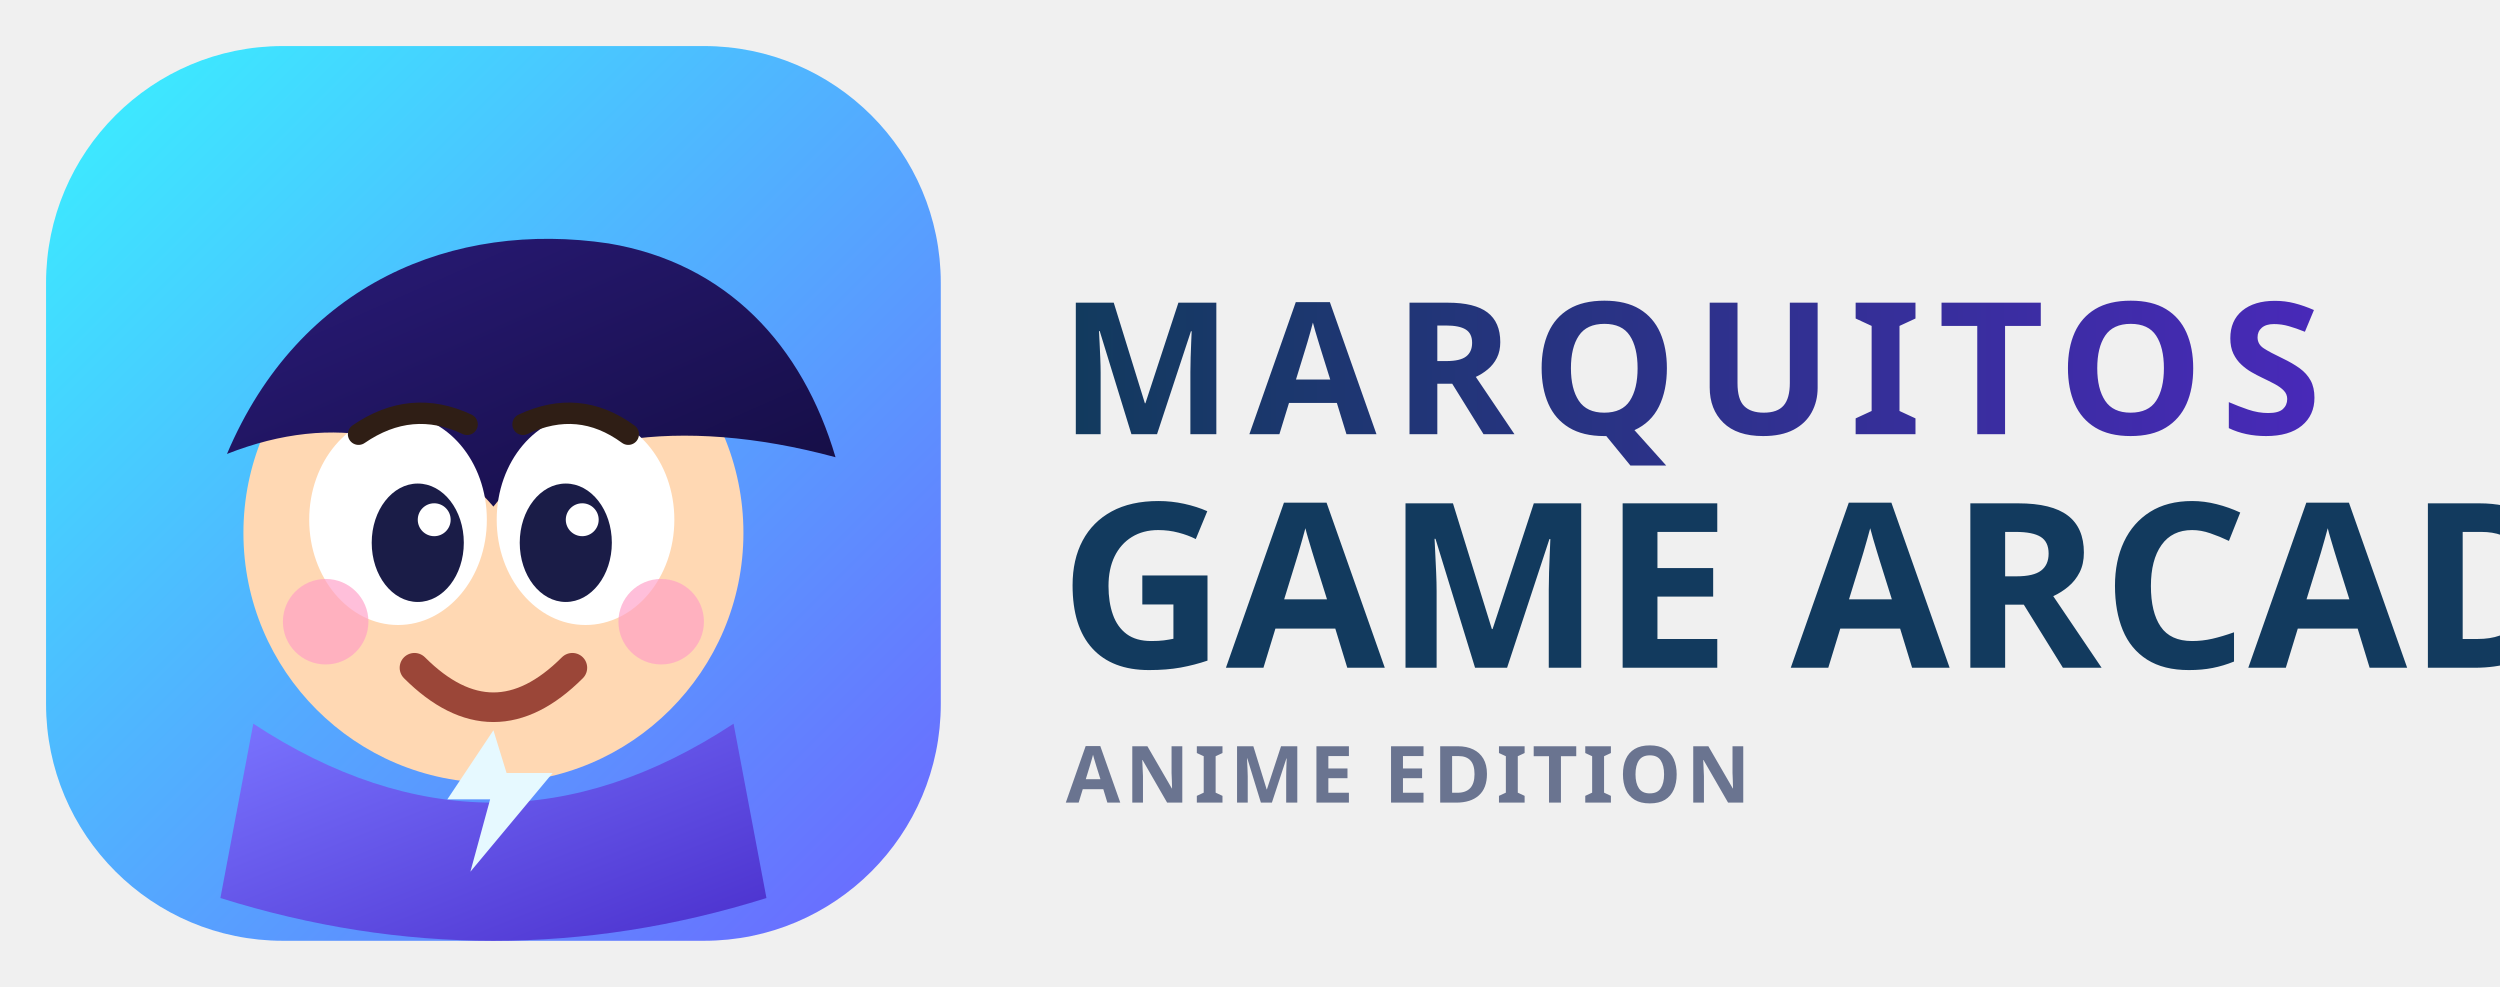
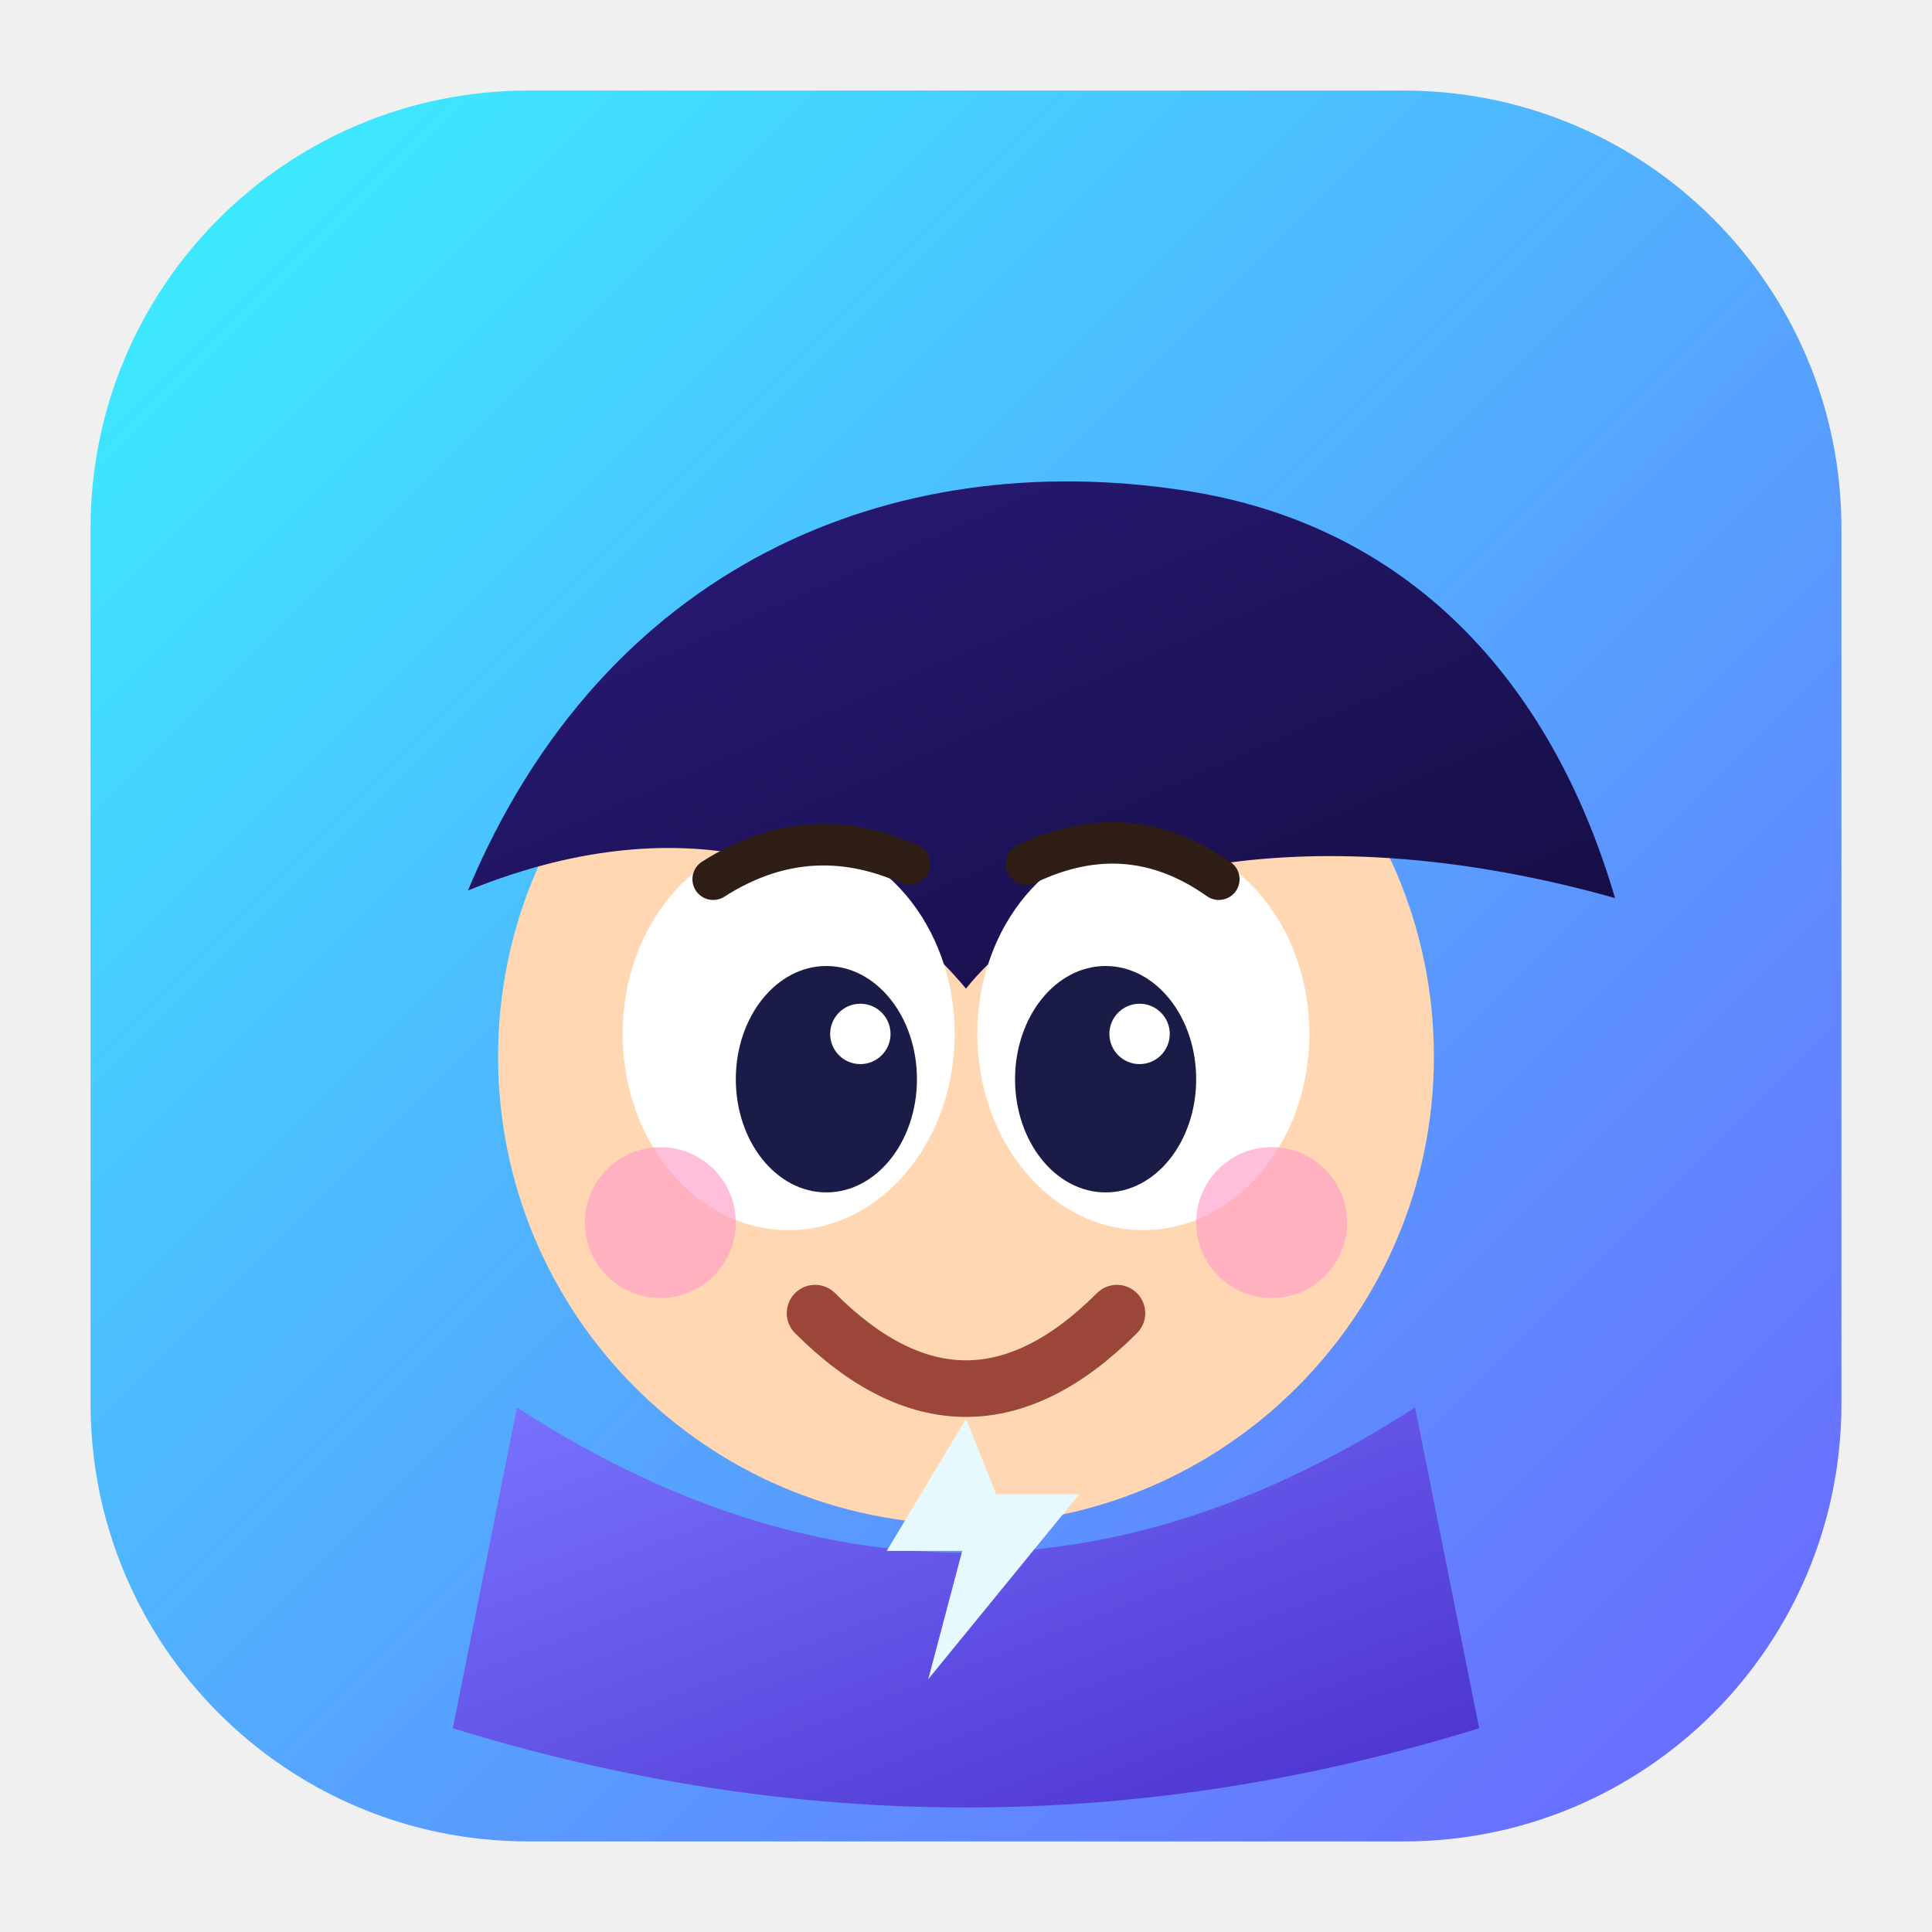
- <svg xmlns="http://www.w3.org/2000/svg" viewBox="0 0 760 300" role="img" aria-label="Logotipo anime Game Arcade">
+ <svg xmlns="http://www.w3.org/2000/svg" viewBox="0 0 512 512" role="img" aria-label="Mascote anime do Game Arcade">
  <defs>
    <linearGradient id="bg" x1="0%" y1="0%" x2="100%" y2="100%">
      <stop offset="0%" stop-color="#39f3ff" />
      <stop offset="100%" stop-color="#6d64ff" />
    </linearGradient>
    <linearGradient id="hair" x1="0%" y1="0%" x2="100%" y2="100%">
      <stop offset="0%" stop-color="#2a1b7a" />
      <stop offset="100%" stop-color="#140d42" />
    </linearGradient>
    <linearGradient id="hoodie" x1="0%" y1="0%" x2="100%" y2="100%">
      <stop offset="0%" stop-color="#7a74ff" />
      <stop offset="100%" stop-color="#4a2fcc" />
    </linearGradient>
-     <linearGradient id="title" x1="0%" y1="0%" x2="100%" y2="0%">
-       <stop offset="0%" stop-color="#123a5e" />
-       <stop offset="100%" stop-color="#4829b8" />
-     </linearGradient>
  </defs>
-   <rect x="14" y="14" width="272" height="272" rx="72" fill="url(#bg)" />
-   <circle cx="150" cy="162" r="76" fill="#ffd8b3" />
-   <path d="M69 138 C91 86 138 67 185 74 C221 80 244 105 254 139 C206 126 166 133 150 154 C131 132 102 125 69 138 Z" fill="url(#hair)" />
-   <ellipse cx="121" cy="158" rx="27" ry="32" fill="#fff" />
-   <ellipse cx="178" cy="158" rx="27" ry="32" fill="#fff" />
-   <ellipse cx="127" cy="165" rx="14" ry="18" fill="#1a1c47" />
-   <ellipse cx="172" cy="165" rx="14" ry="18" fill="#1a1c47" />
-   <circle cx="132" cy="158" r="5" fill="#fff" />
-   <circle cx="177" cy="158" r="5" fill="#fff" />
-   <path d="M109 132 Q125 121 142 129" stroke="#2f1e15" stroke-width="6.5" fill="none" stroke-linecap="round" />
-   <path d="M159 129 Q176 121 191 132" stroke="#2f1e15" stroke-width="6.5" fill="none" stroke-linecap="round" />
-   <circle cx="99" cy="189" r="13" fill="#ff9dc6" opacity="0.65" />
-   <circle cx="201" cy="189" r="13" fill="#ff9dc6" opacity="0.65" />
-   <path d="M126 203 Q150 227 174 203" stroke="#9b4638" stroke-width="9" fill="none" stroke-linecap="round" />
-   <path d="M77 220 Q150 268 223 220 L233 273 Q150 299 67 273 Z" fill="url(#hoodie)" />
-   <path d="M150 222 L136 243 L149 243 L143 265 L168 235 L154 235 Z" fill="#e6f9ff" />
-   <text x="322" y="132" fill="url(#title)" font-family="'Trebuchet MS', 'Segoe UI', sans-serif" font-size="56" font-weight="900" letter-spacing="5">MARQUITOS</text>
-   <text x="322" y="203" fill="#123a5e" font-family="'Trebuchet MS', 'Segoe UI', sans-serif" font-size="70" font-weight="900">GAME ARCADE</text>
-   <text x="324" y="244" fill="#6a7490" font-family="'Trebuchet MS', 'Segoe UI', sans-serif" font-size="24" font-weight="700" letter-spacing="1.5">ANIME EDITION</text>
+   <rect x="24" y="24" width="464" height="464" rx="116" fill="url(#bg)" />
+   <circle cx="256" cy="280" r="124" fill="#ffd8b3" />
+   <path d="M124 236 C160 150 236 118 314 130 C373 139 411 180 428 238 C350 216 283 228 256 262 C225 225 178 214 124 236 Z" fill="url(#hair)" />
+   <ellipse cx="209" cy="274" rx="44" ry="52" fill="#fff" />
+   <ellipse cx="303" cy="274" rx="44" ry="52" fill="#fff" />
+   <ellipse cx="219" cy="286" rx="24" ry="30" fill="#1a1c47" />
+   <ellipse cx="293" cy="286" rx="24" ry="30" fill="#1a1c47" />
+   <circle cx="228" cy="274" r="8" fill="#fff" />
+   <circle cx="302" cy="274" r="8" fill="#fff" />
+   <path d="M189 233 Q214 217 241 229" stroke="#2f1e15" stroke-width="11" fill="none" stroke-linecap="round" />
+   <path d="M272 229 Q299 216 323 233" stroke="#2f1e15" stroke-width="11" fill="none" stroke-linecap="round" />
+   <circle cx="175" cy="324" r="20" fill="#ff9dc6" opacity="0.65" />
+   <circle cx="337" cy="324" r="20" fill="#ff9dc6" opacity="0.65" />
+   <path d="M216 348 Q256 388 296 348" stroke="#9b4638" stroke-width="15" fill="none" stroke-linecap="round" />
+   <path d="M137 373 Q256 450 375 373 L392 458 Q256 500 120 458 Z" fill="url(#hoodie)" />
+   <path d="M256 376 L235 411 L255 411 L246 445 L286 396 L264 396 Z" fill="#e6f9ff" />
</svg>
